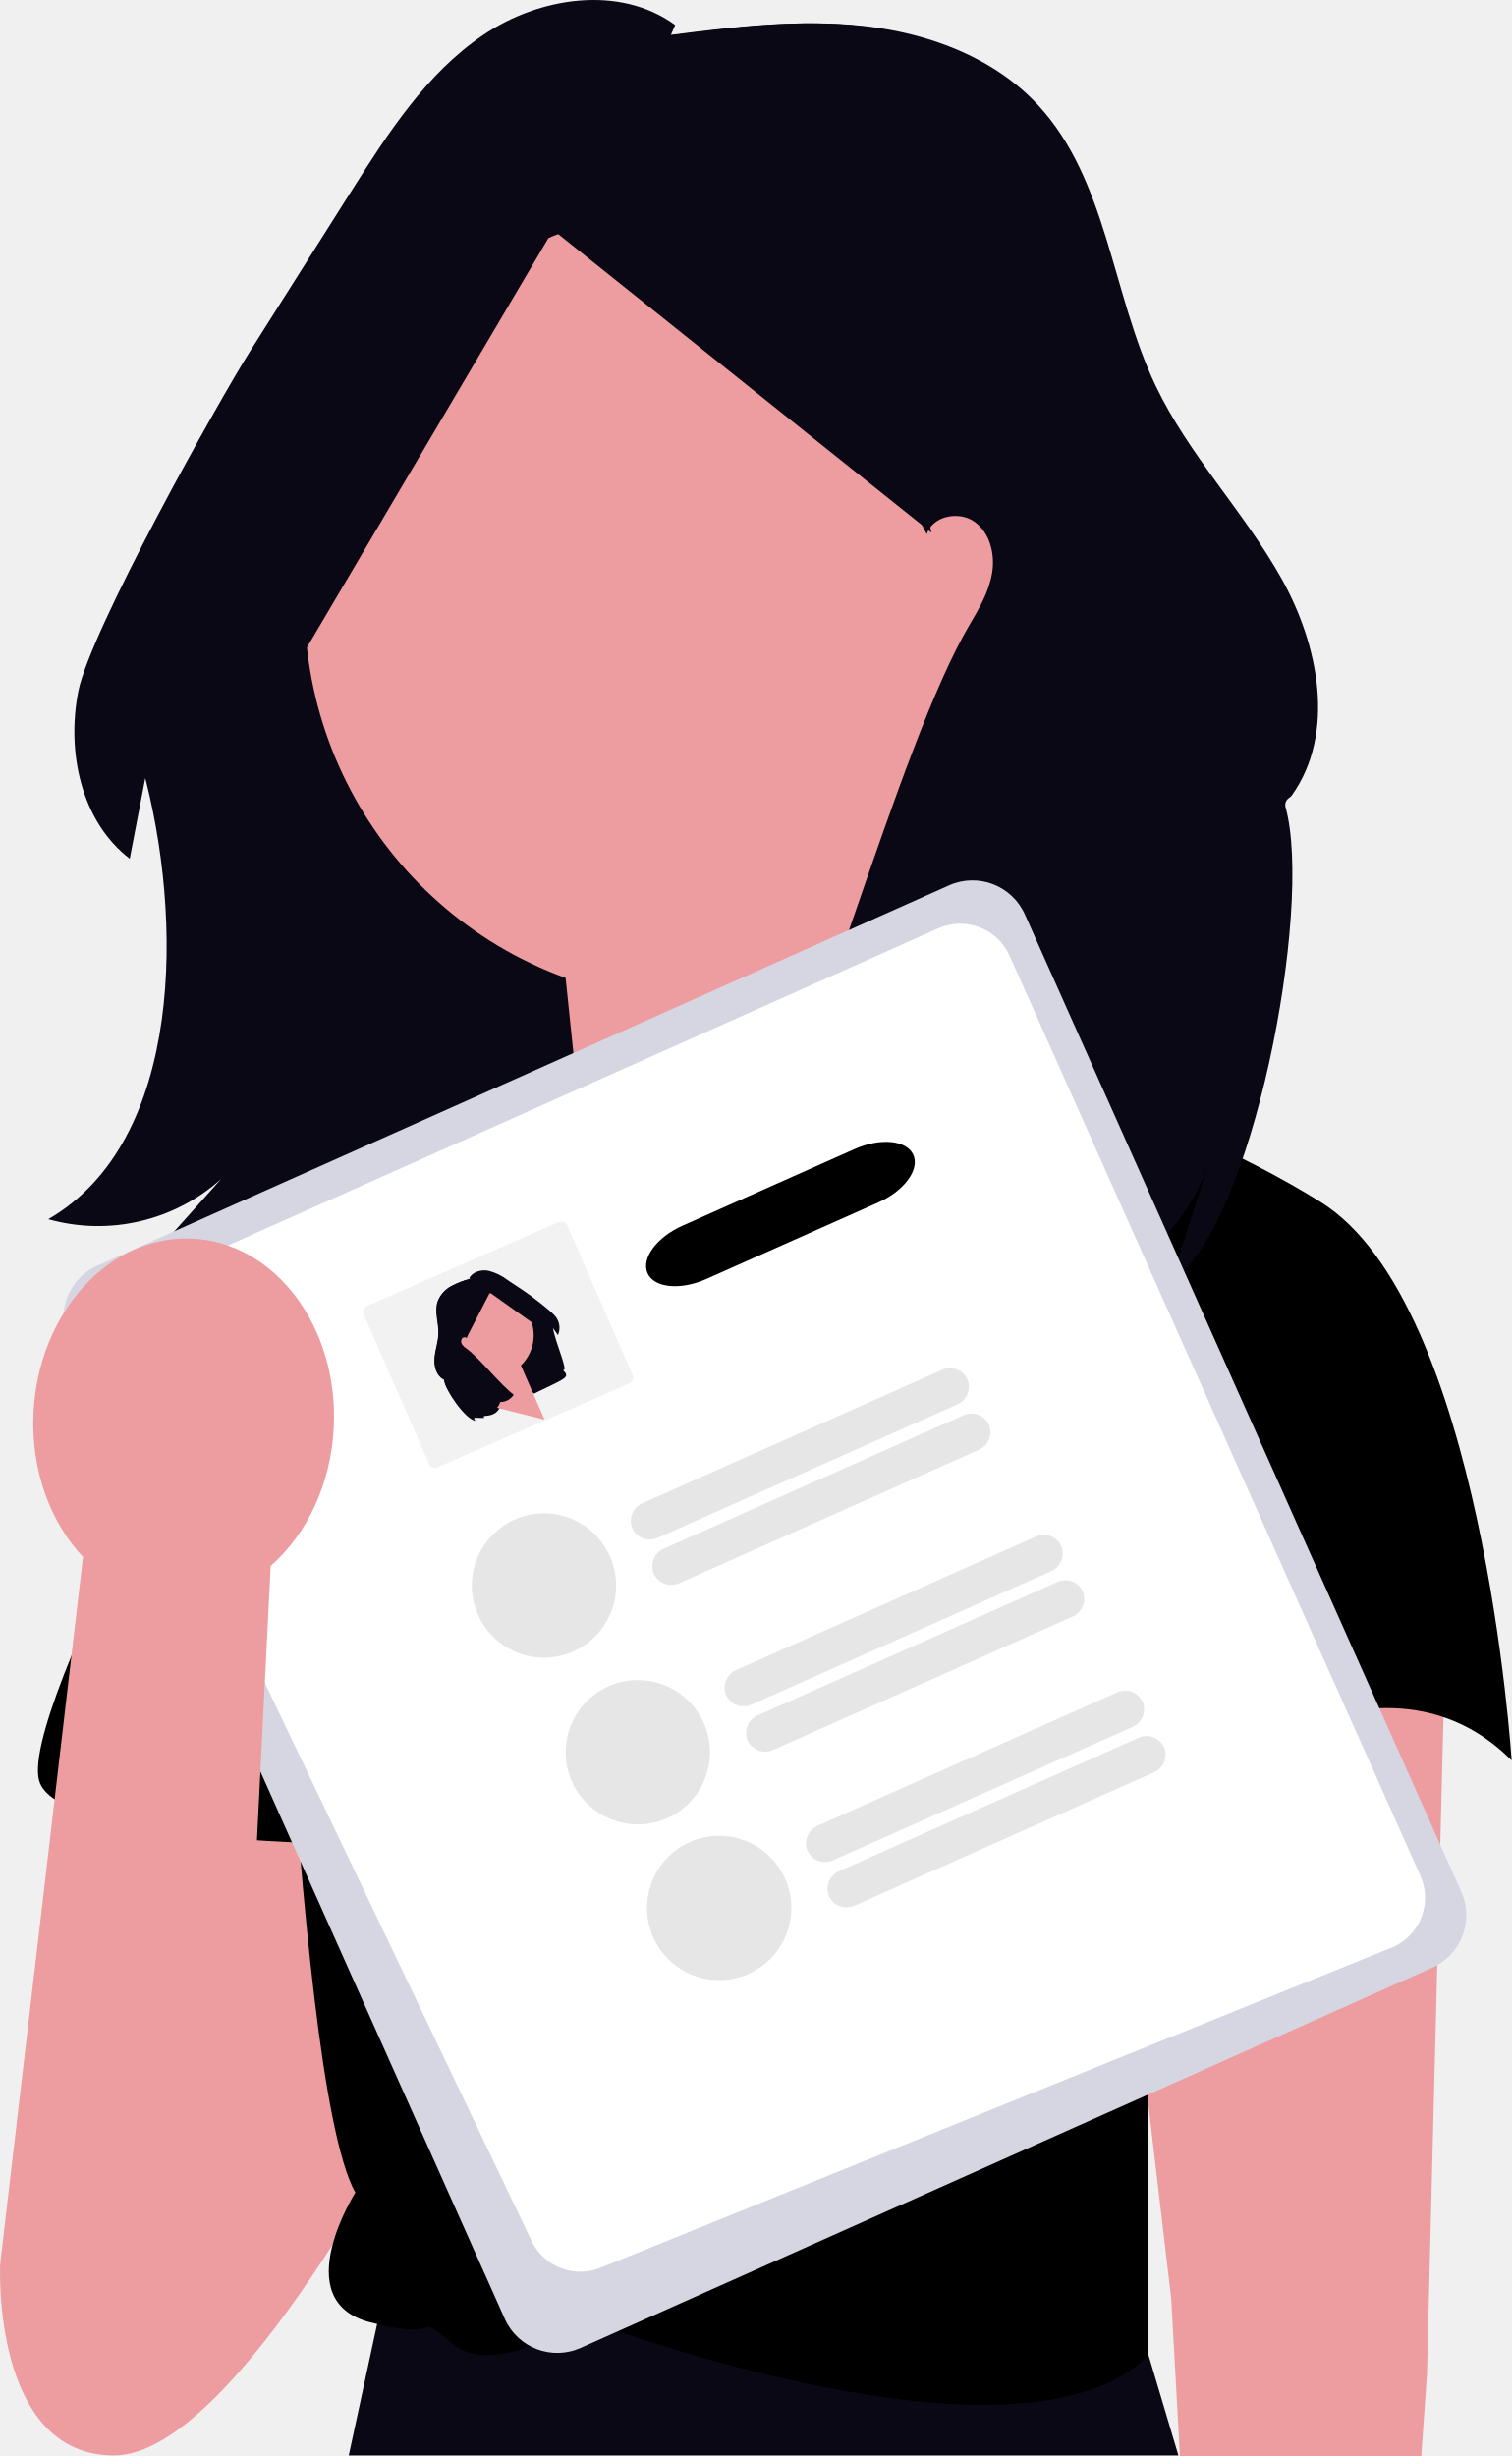
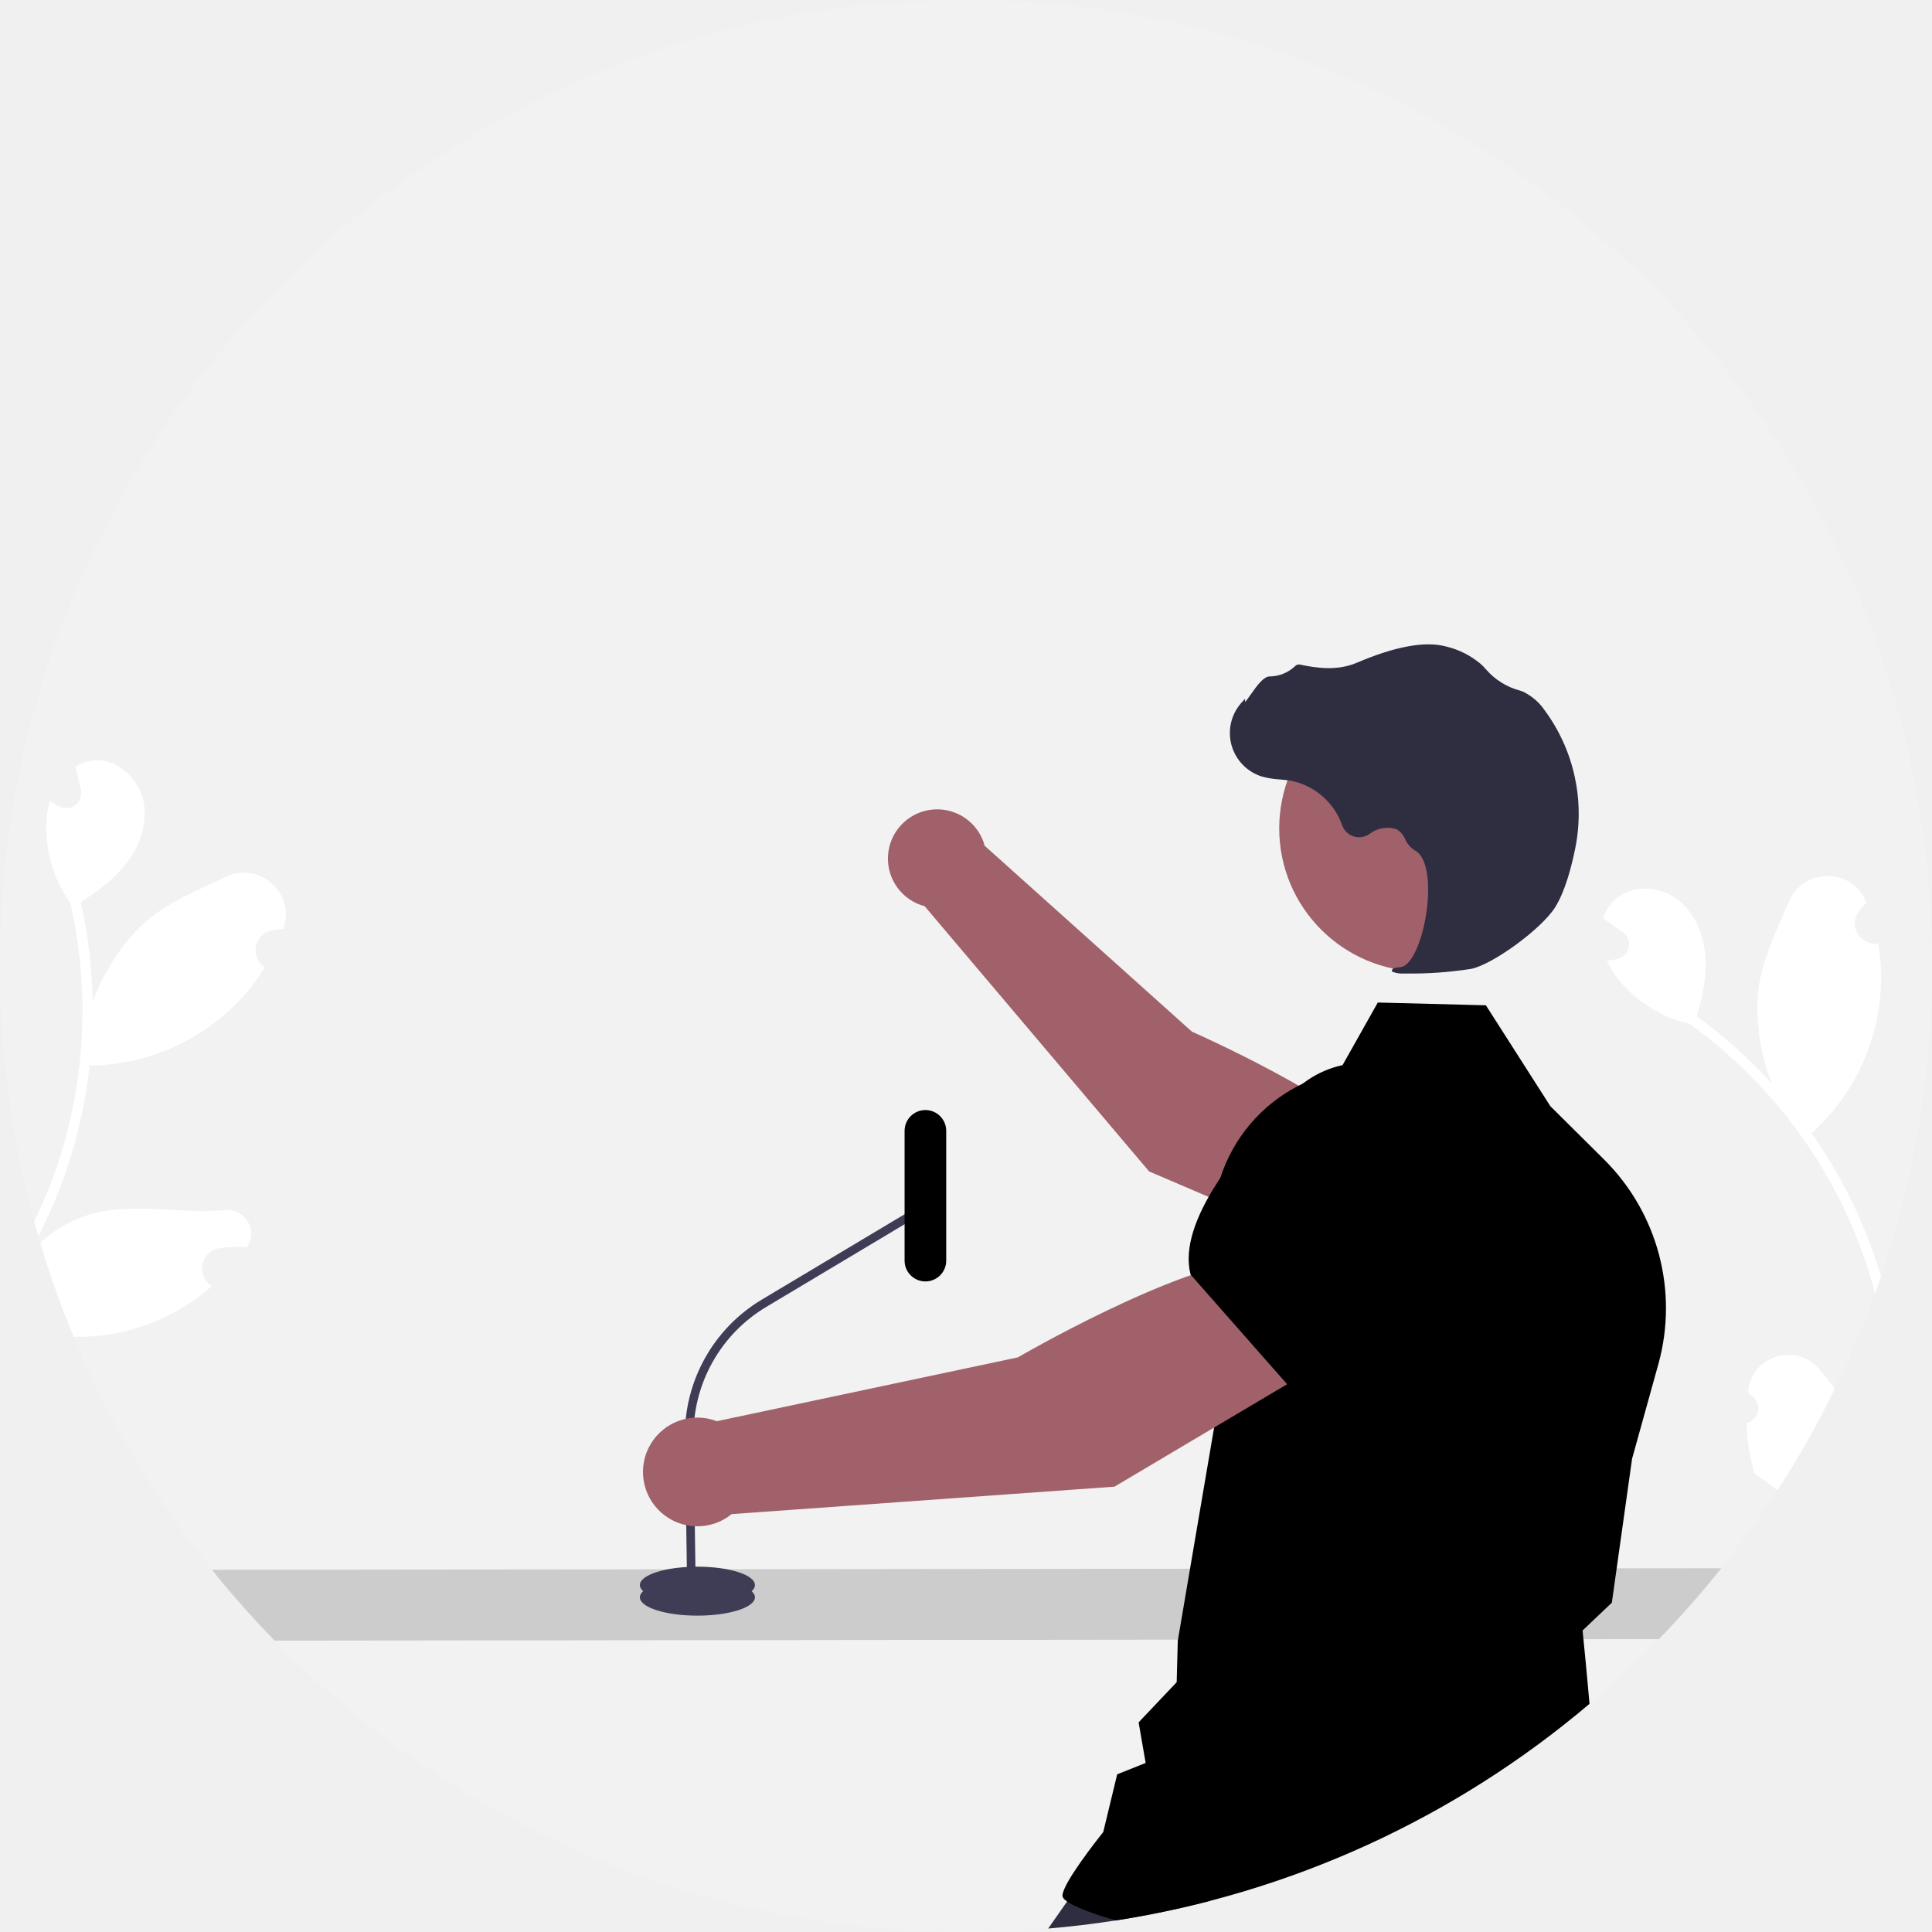
- <svg xmlns="http://www.w3.org/2000/svg" width="492.358" height="800" viewBox="0 0 492.358 800" role="img" artist="Katerina Limpitsouni" source="https://undraw.co/">
-   <g id="Group_2120" data-name="Group 2120" transform="translate(-735 -139.33)">
-     <path id="Path_22804-1815" data-name="Path 22804" d="M451.532,511.159l-5.865,233.474-1.862,26.573H365.2L362.366,720l-22.98-195.166Z" transform="translate(754.117 168.124)" fill="#ed9da0" />
-     <path id="Path_22806-1816" data-name="Path 22806" d="M120.834,698.862l-13.3,61.594H377.761l-9.728-32.673Z" transform="translate(741.057 178.697)" fill="#090814" />
-     <path id="Path_22807-1817" data-name="Path 22807" d="M37.139,661.926l-37.1,45.7s-2.789,62.238,37.1,62.238,98.872-116.628,98.872-116.628L94.526,548.3,27.65,531.872l9.488,130.054Z" transform="translate(735 169.291)" fill="#ed9da0" />
-     <path id="Path_22809-1818" data-name="Path 22809" d="M306.9,325.287s-46.93,175.984-123.19,21.118l-100.8,46.754s7.039,265.151,28.157,302.7c0,0-22.289,35.2,4.693,42.236s12.905-4.693,26.984,7.039,42.236-8.213,42.236-8.213,142.425,54.323,184.435,11.909v-175.7s71.336-64.985,118.264-18.056c0,0-9.385-149-62.182-181.851s-118.6-47.928-118.6-47.928Z" transform="translate(739.671 157.654)" fill="#000000" />
-     <path id="Path_22810-1819" data-name="Path 22810" d="M108.634,401.857,86.929,389.54s-83.89,148.414-74.5,169.532S132.1,579.017,132.1,579.017Z" transform="translate(735.659 161.273)" fill="#000000" />
-     <path id="Path_22812-1820" data-name="Path 22812" d="M87.84,349.485,63.977,534.95a73.163,73.163,0,0,1-7.157-5.209L72.071,347.889l15.769,1.6Z" transform="translate(738.201 158.927)" fill="#090814" />
-     <g id="Group_2118" data-name="Group 2118" transform="translate(750.714 139.33)">
-       <path id="Path_22805-1821" data-name="Path 22805" d="M302.186,173.977c1.911-5.9,10.4-7.626,15.476-4.074s6.813,10.521,5.828,16.64-4.2,11.62-7.349,16.957C292.6,243.378,261.66,356.155,238.109,396.04a49.793,49.793,0,0,0,47.88,3.527,42.759,42.759,0,0,0,76.877-5.995l-11.582,26.7a66.337,66.337,0,0,0,41.776-41.79l-12.683,39.012c26.562-16.49,46.6-121.867,37.513-154.514a2.782,2.782,0,0,1,1.182-3.106l.036-.023a2.866,2.866,0,0,0,.8-.751c14.405-20.206,8.837-48.9-3.32-70.611-12.253-21.879-30.275-40.284-41.055-62.922-14.314-30.054-15.671-66.982-38.311-91.385C322.853,18.7,301.751,10.837,280.757,8.5s-42.183.343-63.136,3.015l1.45-3.37C201.04-5,174.812-1.04,156.362,11.518s-30.893,31.96-42.824,50.823L80.753,114.18c-10.7,16.924-52.248,91.4-56.1,111.047s.875,42.309,16.766,54.49l6.038-31.38-1.9,1.644c13.5,49.088,13.422,121.713-30.676,147.153a60.059,60.059,0,0,0,56.285-13.079L42.933,415.624a75.361,75.361,0,0,0,42.7-14.3l-21.6,25.617,57.7-29.616-12,30.422L181.874,414.2" transform="translate(-14.876 0.001)" fill="#090814" />
-       <path id="Path_22808-1822" data-name="Path 22808" d="M352.773,199.353a129.484,129.484,0,1,0-173.84,115.6l17.3,166.41L328.652,381.078s-25.9-36.358-38.829-76.6a129.343,129.343,0,0,0,62.95-105.132Z" transform="translate(-10.423 3.598)" fill="#ed9da0" />
-       <path id="Path_22811-1823" data-name="Path 22811" d="M205.7,11.113c20.952-2.671,42.148-5.346,63.136-3.015s42.1,10.193,56.462,25.677c22.641,24.4,24,61.332,38.31,91.386,10.781,22.638,28.807,41.044,41.055,62.922,12.157,21.716,17.725,50.4,3.32,70.611a2.866,2.866,0,0,1-.8.751h0a2.765,2.765,0,0,0-1.175,3.147c9.314,29.741-3.633,65.14-30.162,81.612l12.683-39.016c-6.338,19.436-26.57,104.1-46,110.449l11.583-26.7a42.759,42.759,0,0,1-76.877,5.995,49.793,49.793,0,0,1-47.88-3.527c23.546-39.885,51.317-148.431,74.863-188.316,3.151-5.338,6.362-10.837,7.349-16.957s-.747-13.089-5.828-16.64-13.565-1.822-15.476,4.074" transform="translate(-4.127 0.407)" fill="#090814" />
-       <path id="Path_22813-1824" data-name="Path 22813" d="M298.471,171.809,175.281,73.254,86.8,223.233V128.6L189.356,29.848l82.126,8.213Z" transform="translate(-10.825 1.682)" fill="#090814" />
-     </g>
-     <path id="Path_22814-1825" data-name="Path 22814" d="M465.438,625.638,188,749.51a18.7,18.7,0,0,1-24.673-9.441L21.154,421.641a18.7,18.7,0,0,1,9.436-24.674L308.031,273.094a18.7,18.7,0,0,1,24.668,9.441L474.882,600.97a18.7,18.7,0,0,1-9.441,24.673Z" transform="translate(736.1 154.623)" fill="#d6d6e3" />
-     <path id="Path_22815-1826" data-name="Path 22815" d="M439.227,604.819,181.66,709.053a17.6,17.6,0,0,1-23.222-8.886L21.058,412.813a17.6,17.6,0,0,1,8.886-23.223L291.069,273a17.6,17.6,0,0,1,23.222,8.887L448.113,581.6a17.6,17.6,0,0,1-8.886,23.222Z" transform="translate(749.531 168.721)" fill="#fff" />
-     <path id="Path_22816-1827" data-name="Path 22816" d="M88.162,488.589,77.047,710.752.04,716.074,27.03,485.663C16.378,474.3,10.005,457.346,10.9,438.694c1.563-32.641,24.727-58.045,51.737-56.751s47.643,28.8,46.074,61.436C107.816,462.031,99.851,478.3,88.162,488.589Z" transform="translate(735.002 160.843)" fill="#ed9da0" />
-     <path id="Path_22820-1828" data-name="Path 22820" d="M78.006,19.014H16.716C7.484,19.014,0,14.757,0,9.507S7.484,0,16.716,0H78.006c9.232,0,16.716,4.256,16.716,9.507S87.238,19.014,78.006,19.014Z" transform="matrix(0.914, -0.407, 0.407, 0.914, 942.041, 545.368)" fill="#000000" />
-     <circle id="Ellipse_3612" data-name="Ellipse 3612" cx="23.5" cy="23.5" r="23.5" transform="translate(945.745 737.33)" fill="#e6e6e6" />
-     <path id="Path_22848-1829" data-name="Path 22848" d="M113,12.307H6.4A6.278,6.278,0,0,1,0,6.153,6.278,6.278,0,0,1,6.4,0H113a6.278,6.278,0,0,1,6.4,6.153,6.278,6.278,0,0,1-6.4,6.153Z" transform="matrix(0.914, -0.407, 0.407, 0.914, 995.523, 736.613)" fill="#e6e6e6" />
-     <path id="Path_22852-1830" data-name="Path 22852" d="M61.029.248,1.057,32.97a2.028,2.028,0,0,0-.809,2.752l25.537,46.8a2.028,2.028,0,0,0,2.752.809L88.509,50.613a2.029,2.029,0,0,0,.809-2.752L63.78,1.057A2.029,2.029,0,0,0,61.029.248Z" transform="matrix(0.996, 0.087, -0.087, 0.996, 856.287, 531.817)" fill="#f2f2f2" />
-     <g id="Group_2119" data-name="Group 2119" transform="matrix(0.914, -0.407, 0.407, 0.914, 867.247, 563.848)">
-       <path id="Path_22853-1831" data-name="Path 22853" d="M13.361,18.406a1.105,1.105,0,0,0-1.637-.431,1.8,1.8,0,0,0-.617,1.76,5.288,5.288,0,0,0,.777,1.794c2.491,4.219,5.764,16.15,8.255,20.37a5.268,5.268,0,0,1-5.066.373,4.524,4.524,0,0,1-4.266,2.243c-1.735-.135-3.239-1.254-2.642-.052-2.085-.7-3.72-2.337-3.078-.294C2.279,42.425.159,31.276,1.12,27.822a.294.294,0,0,0-.125-.329l0,0a.3.3,0,0,1-.084-.079c-1.524-2.138-.935-5.173.351-7.47,1.3-2.315,3.2-4.262,4.343-6.657C7.116,10.105,7.26,6.2,9.655,3.616A9.511,9.511,0,0,1,15.628.9a28.277,28.277,0,0,1,6.68.319L22.154.862c1.908-1.392,4.683-.972,6.634.356A17.394,17.394,0,0,1,33.319,6.6l3.469,5.484c1.132,1.791,5.528,9.669,5.936,11.748a5.856,5.856,0,0,1-1.774,5.765l-.639-3.32.2.174C39.084,31.64,39.421,42.08,37.8,40.631c1.362,3.308-.215,2.78-11.713,3.19" transform="translate(0 0)" fill="#090814" />
-       <path id="Path_22854-1832" data-name="Path 22854" d="M.015,14.335a13.7,13.7,0,1,1,18.392,12.23l-.138,19.254L8.138,37.91,2.567,33.561a34.008,34.008,0,0,0,4.108-8.1A13.684,13.684,0,0,1,.015,14.334Z" transform="translate(7.523 7.137)" fill="#ed9da0" />
-       <path id="Path_22855-1833" data-name="Path 22855" d="M22.308.413a28.284,28.284,0,0,0-6.68-.319A9.512,9.512,0,0,0,9.655,2.811C7.259,5.392,7.116,9.3,5.6,12.479c-1.141,2.4-3.048,4.342-4.343,6.657-1.286,2.3-1.875,5.333-.351,7.47a.3.3,0,0,0,.084.079h0a.293.293,0,0,1,.124.333,7.743,7.743,0,0,0,3.191,8.634L2.965,31.526c.671,2.056,7.508,11.738,7.508,11.738s3.394-.737,4.266-2.243a5.268,5.268,0,0,0,5.066-.373c-2.491-4.22-5.429-15.7-7.92-19.923a5.289,5.289,0,0,1-.777-1.794,1.8,1.8,0,0,1,.617-1.76,1.105,1.105,0,0,1,1.637.431" transform="translate(0.124 0.805)" fill="#090814" />
-       <path id="Path_22856-1834" data-name="Path 22856" d="M0,15.019,13.033,4.592l9.361,15.867V10.448L11.544,0,2.855.869Z" transform="translate(13.326 3.336)" fill="#090814" />
-     </g>
-     <path id="Path_22857-1835" data-name="Path 22857" d="M113,12.307H6.4A6.278,6.278,0,0,1,0,6.153,6.278,6.278,0,0,1,6.4,0H113a6.278,6.278,0,0,1,6.4,6.153,6.278,6.278,0,0,1-6.4,6.153Z" transform="matrix(0.914, -0.407, 0.407, 0.914, 1002.522, 751.401)" fill="#e6e6e6" />
-     <circle id="Ellipse_3613" data-name="Ellipse 3613" cx="23.5" cy="23.5" r="23.5" transform="translate(919.244 686.596)" fill="#e6e6e6" />
-     <path id="Path_22858-1836" data-name="Path 22858" d="M113,12.307H6.4A6.278,6.278,0,0,1,0,6.153,6.278,6.278,0,0,1,6.4,0H113a6.278,6.278,0,0,1,6.4,6.153,6.278,6.278,0,0,1-6.4,6.153Z" transform="matrix(0.914, -0.407, 0.407, 0.914, 969.022, 685.879)" fill="#e6e6e6" />
-     <path id="Path_22859-1837" data-name="Path 22859" d="M113,12.307H6.4A6.278,6.278,0,0,1,0,6.153,6.278,6.278,0,0,1,6.4,0H113a6.278,6.278,0,0,1,6.4,6.153,6.278,6.278,0,0,1-6.4,6.153Z" transform="matrix(0.914, -0.407, 0.407, 0.914, 976.022, 700.668)" fill="#e6e6e6" />
-     <circle id="Ellipse_3614" data-name="Ellipse 3614" cx="23.5" cy="23.5" r="23.5" transform="translate(888.675 632.283)" fill="#e6e6e6" />
-     <path id="Path_22860-1838" data-name="Path 22860" d="M113,12.307H6.4A6.278,6.278,0,0,1,0,6.153,6.278,6.278,0,0,1,6.4,0H113a6.278,6.278,0,0,1,6.4,6.153,6.278,6.278,0,0,1-6.4,6.153Z" transform="matrix(0.914, -0.407, 0.407, 0.914, 938.454, 631.566)" fill="#e6e6e6" />
-     <path id="Path_22861-1839" data-name="Path 22861" d="M113,12.307H6.4A6.278,6.278,0,0,1,0,6.153,6.278,6.278,0,0,1,6.4,0H113a6.278,6.278,0,0,1,6.4,6.153,6.278,6.278,0,0,1-6.4,6.153Z" transform="matrix(0.914, -0.407, 0.407, 0.914, 945.454, 646.354)" fill="#e6e6e6" />
-   </g>
+ <svg xmlns="http://www.w3.org/2000/svg" width="676" height="676" viewBox="0 0 676 676" role="img" artist="Katerina Limpitsouni" source="https://undraw.co/">
+   <path d="M938,450a337.453,337.453,0,0,1-17.85,108.68q-1.02,3-2.09,5.98a338.393,338.393,0,0,1-53.77,96.05q-10.32,12.945-21.87,24.82-11.55,11.895-24.25,22.63a336.248,336.248,0,0,1-165.78,75.8h-.01q-11.7,1.815-23.63,2.83Q614.545,787.99,600,788A336.94,336.94,0,0,1,358.09,686.05q-3.315-3.39-6.53-6.88-8.01-8.685-15.41-17.91-4.155-5.19-8.11-10.54a336.714,336.714,0,0,1-40.24-70.98,332.254,332.254,0,0,1-11.7-32.84c-.24-.79-.47-1.58-.7-2.37q-.75-2.55-1.45-5.13A338.38,338.38,0,0,1,262,450c0-186.67,151.33-338,338-338S938,263.33,938,450Z" transform="translate(-262 -112)" fill="#f2f2f2" />
+   <path d="M692.33,753.02l-6.84,24.07a337.63,337.63,0,0,1-33.1,6.87h-.01q-11.7,1.815-23.63,2.83L651,755l3.16-.28Z" transform="translate(-262 -112)" fill="#2f2e41" />
+   <path d="M864.29,660.71q-10.32,12.945-21.87,24.82l-26.38.02-141.87.16-25.54.03-16.98.02-25.26.02-19.43.02-35.89.04-21.17.03-44.58.04-21.28.03-58.97.06-37.04.04-9.94.01q-3.315-3.39-6.53-6.88-8.01-8.685-15.41-17.91l20.58-.02,14.02-.01,32.46-.04,62.64-.06,21.17-.02,8.56-.01h.03l6.72-.01,3.01-.01,7.71-.01h3.26l22.86-.02,49.31-.06,21.7-.02,20.78-.02,19.48-.02,27.95-.03,149.28-.15Z" transform="translate(-262 -112)" fill="#ccc" />
+   <ellipse cx="244.02" cy="558.883" rx="20.132" ry="6.425" fill="#3f3d56" />
+   <ellipse cx="244.02" cy="554.6" rx="20.132" ry="6.425" fill="#3f3d56" />
+   <path d="M502.48,670.906l3-.045-.828-56.019a52.258,52.258,0,0,1,25.369-45.5L587.281,535.116l-1.539-2.575L528.483,566.768a55.265,55.265,0,0,0-26.83,48.119Z" transform="translate(-262 -112)" fill="#3f3d56" />
+   <rect x="578.513" y="500.401" width="14.564" height="59.969" rx="7.282" transform="translate(909.5891 948.7708) rotate(-180)" fill="#000000" />
+   <path d="M585.54,429.083l78.525,92.794L731.016,550.537l17.845-34.688c-16.371-19.478-69.789-42.858-69.789-42.858l-72.534-65.059c-.13-.479-.27-.957-.443-1.431a17.231,17.231,0,1,0-20.554,22.582Z" transform="translate(-262 -112)" fill="#a0616a" />
+   <path d="M741.863,505.307l-17.321,44.344.017.173c1.727,17.037,28.342,32.812,50.366,43.045a31.596,31.596,0,0,0,40.984-13.455h0a31.666,31.666,0,0,0-2.022-33.367L796.401,521.56Z" transform="translate(-262 -112)" fill="#000000" />
+   <path d="M842.26,589.29l-9.21,33.15-5.38,38.31-1.66,11.78-.04.25-10.23,9.72.3,3.05.8,8.13,1.33,14.48a336.484,336.484,0,0,1-165.78,75.8c-.01.01-.01,0-.01,0-8.17-2.34-14.58-4.88-17.16-6.73-1.02-.72-1.48-1.36-1.46-2.01.11-4.33,12.4-19.87,14.26-22.2L652.9,732.82l9.96-3.96-2.46-14.21L673.72,700.59l.38-14.47.07-.41,4.22-24.81,8.42-49.41.86-5.06-.78-39.02-.23-11.82-.27-13.48a55.412,55.412,0,0,1,.76-10.35,53.313,53.313,0,0,1,1.84-7.6,55.245,55.245,0,0,1,27.4-32.29c.51-.26,1.02-.51,1.54-.76,0,0,0-.01.01,0a54.906,54.906,0,0,1,12.55-4.17l1.26-2.24,12.34-21.92,37.82.97,22.56,35.31,18.83,18.69A73.312,73.312,0,0,1,842.26,589.29Z" transform="translate(-262 -112)" fill="#000000" />
+   <circle cx="497.699" cy="289.85" r="50.104" fill="#a0616a" />
+   <path d="M753.587,452.624a136.265,136.265,0,0,0,23.181-1.62c7.599-1.545,24.599-14.003,29.339-21.5h0c3.521-5.57,5.772-14.268,7.042-20.583a60.914,60.914,0,0,0-10.654-48.358,19.245,19.245,0,0,0-7.773-6.634c-.278-.109-.565-.205-.855-.288a23.745,23.745,0,0,1-11.812-7.309,19.583,19.583,0,0,0-1.964-2.021,29.248,29.248,0,0,0-12.203-6.127c-7.254-1.941-17.752-.014-31.202,5.733-6.757,2.888-14.147,1.843-19.832.609a1.86,1.86,0,0,0-1.751.6,13.132,13.132,0,0,1-8.925,3.558c-2.032.089-4.164,2.903-6.741,6.572-.585.833-1.267,1.805-1.759,2.396l-.066-1.136-1.149,1.267a15.935,15.935,0,0,0,7.194,25.961,31.076,31.076,0,0,0,6.25.996c1.279.115,2.602.234,3.87.454a24.025,24.025,0,0,1,17.853,15.59,6.283,6.283,0,0,0,9.483,3.05,10.381,10.381,0,0,1,9.459-1.722,6.891,6.891,0,0,1,3.046,3.455,8.98,8.98,0,0,0,3.408,3.976c5.15,2.655,5.505,14.417,3.655,24.222-1.783,9.451-5.307,16.288-8.57,16.626-2.512.26-2.799.438-2.981.883l-.162.398.282.372A10.261,10.261,0,0,0,753.587,452.624Z" transform="translate(-262 -112)" fill="#2f2e41" />
+   <path d="M721.133,591.124,701.815,552.609C673.774,554.524,618.12,586.946,618.12,586.946L512.821,609.272a19.023,19.023,0,1,0,5.186,32.508L651.954,632.178Z" transform="translate(-262 -112)" fill="#a0616a" />
+   <path d="M713.341,597.448l50.454-37.495,8.887-32.027a34.982,34.982,0,0,0-10.521-35.394h0a34.899,34.899,0,0,0-47.624,1.537c-18.987,18.951-40.642,45.39-35.99,63.723l.047.186Z" transform="translate(-262 -112)" fill="#000000" />
+   <path d="M348.48,548.11c-.06.09-.12.18-.19.28a48.046,48.046,0,0,0-6-.01q-1.71.105-3.42.33a7.179,7.179,0,0,0-3.08,13.02l.12.08c.09.06.16.11.25.17a70.53,70.53,0,0,1-48.36,17.76,332.254,332.254,0,0,1-11.7-32.84,43.491,43.491,0,0,1,19.33-10.51c14.5-3.5,30.68.45,45.19-.99C347.6,534.71,352.45,542.32,348.48,548.11Z" transform="translate(-262 -112)" fill="#fff" />
+   <path d="M361.17,436.69c-.04.11-.08.23-.13.35-1.14.07-2.28.19-3.42.34a7.172,7.172,0,0,0-3.08,13.01l.12.09a70.905,70.905,0,0,1-6.34,8.78,73.507,73.507,0,0,1-53.01,25.53c-.66.02-1.3.04-1.95.04a174.579,174.579,0,0,1-10.84,44.02,160.236,160.236,0,0,1-7.12,15.68q-.75-2.55-1.45-5.13c.12-.23.23-.45.34-.68a161.942,161.942,0,0,0,6.99-16.77q2.475-7.035,4.32-14.25a170.463,170.463,0,0,0,1.04-79.74,45.362,45.362,0,0,1-8.46-25.83,34.649,34.649,0,0,1,1.29-9.88c.77.51,1.58.99,2.38,1.44.25.14.51.28.77.42l.09.05a5.238,5.238,0,0,0,7.59-5.81c-.14-.61-.29-1.22-.43-1.83-.22-.94-.45-1.88-.66-2.82a1.567,1.567,0,0,1-.08-.29c-.25-1.07-.51-2.13-.76-3.2a15.118,15.118,0,0,1,6.57-2.16c8.01-.64,15.41,6.07,17.18,13.9,1.8,7.84-1.19,16.18-6.17,22.48-4.27,5.39-9.88,9.52-15.72,13.2.13.6.28,1.19.41,1.78a172.448,172.448,0,0,1,3.76,33.33c3.56-10.62,11.27-21.75,18.25-27.96,7.95-7.07,18.43-11.2,28.19-15.92C352.55,413.19,365.53,424.42,361.17,436.69Z" transform="translate(-262 -112)" fill="#fff" />
+   <path d="M898.92,591.47c1.67,2.12,3.4,4.23,5.13,6.35a335.122,335.122,0,0,1-20.06,35.52q-.825-.585-1.65-1.17a2.119,2.119,0,0,1-.25-.16c-2.05-1.46-4.11-2.9-6.16-4.36v-.01a70.003,70.003,0,0,1-2.81-17.7,5.288,5.288,0,0,0,1.23-9.86c-.27-.47-.46-.81-.73-1.29.01-.12.03-.25.04-.37C875.23,585.93,891.15,581.57,898.92,591.47Z" transform="translate(-262 -112)" fill="#fff" />
+   <path d="M916.87,548.67q1.8,4.95,3.28,10.01-1.02,3-2.09,5.98-.405-1.575-.84-3.15a161.955,161.955,0,0,0-5.85-17.2q-2.79-6.915-6.18-13.54a170.356,170.356,0,0,0-51.96-60.5,45.35,45.35,0,0,1-23.43-13.78,34.858,34.858,0,0,1-5.57-8.26c.92-.13,1.84-.31,2.74-.5.28-.06.57-.13.85-.19l.11-.02a5.241,5.241,0,0,0,1.85-9.38c-.51-.37-1.03-.73-1.54-1.09-.78-.57-1.57-1.11-2.36-1.67a2.489,2.489,0,0,1-.24-.17c-.9-.64-1.8-1.26-2.69-1.91a15.195,15.195,0,0,1,3.49-5.96c5.59-5.77,15.57-5.64,22.09-.94,6.53,4.7,9.81,12.93,10.23,20.95.37,6.87-1.11,13.67-3.06,20.3.49.36,1,.7,1.49,1.07a171.326,171.326,0,0,1,24.86,22.51c-4.35-10.32-5.93-23.78-4.8-33.05,1.29-10.56,6.42-20.59,10.62-30.58,5.03-12,22.19-12.16,27.03-.08.05.12.1.23.14.35q-1.215,1.215-2.34,2.52a7.175,7.175,0,0,0,6.29,11.8l.15-.02a72.096,72.096,0,0,1,1.06,10.79,73.508,73.508,0,0,1-22.88,54.2c-.48.45-.95.89-1.44,1.32a170.658,170.658,0,0,1,12.45,20.67A172.445,172.445,0,0,1,916.87,548.67Z" transform="translate(-262 -112)" fill="#fff" />
</svg>
